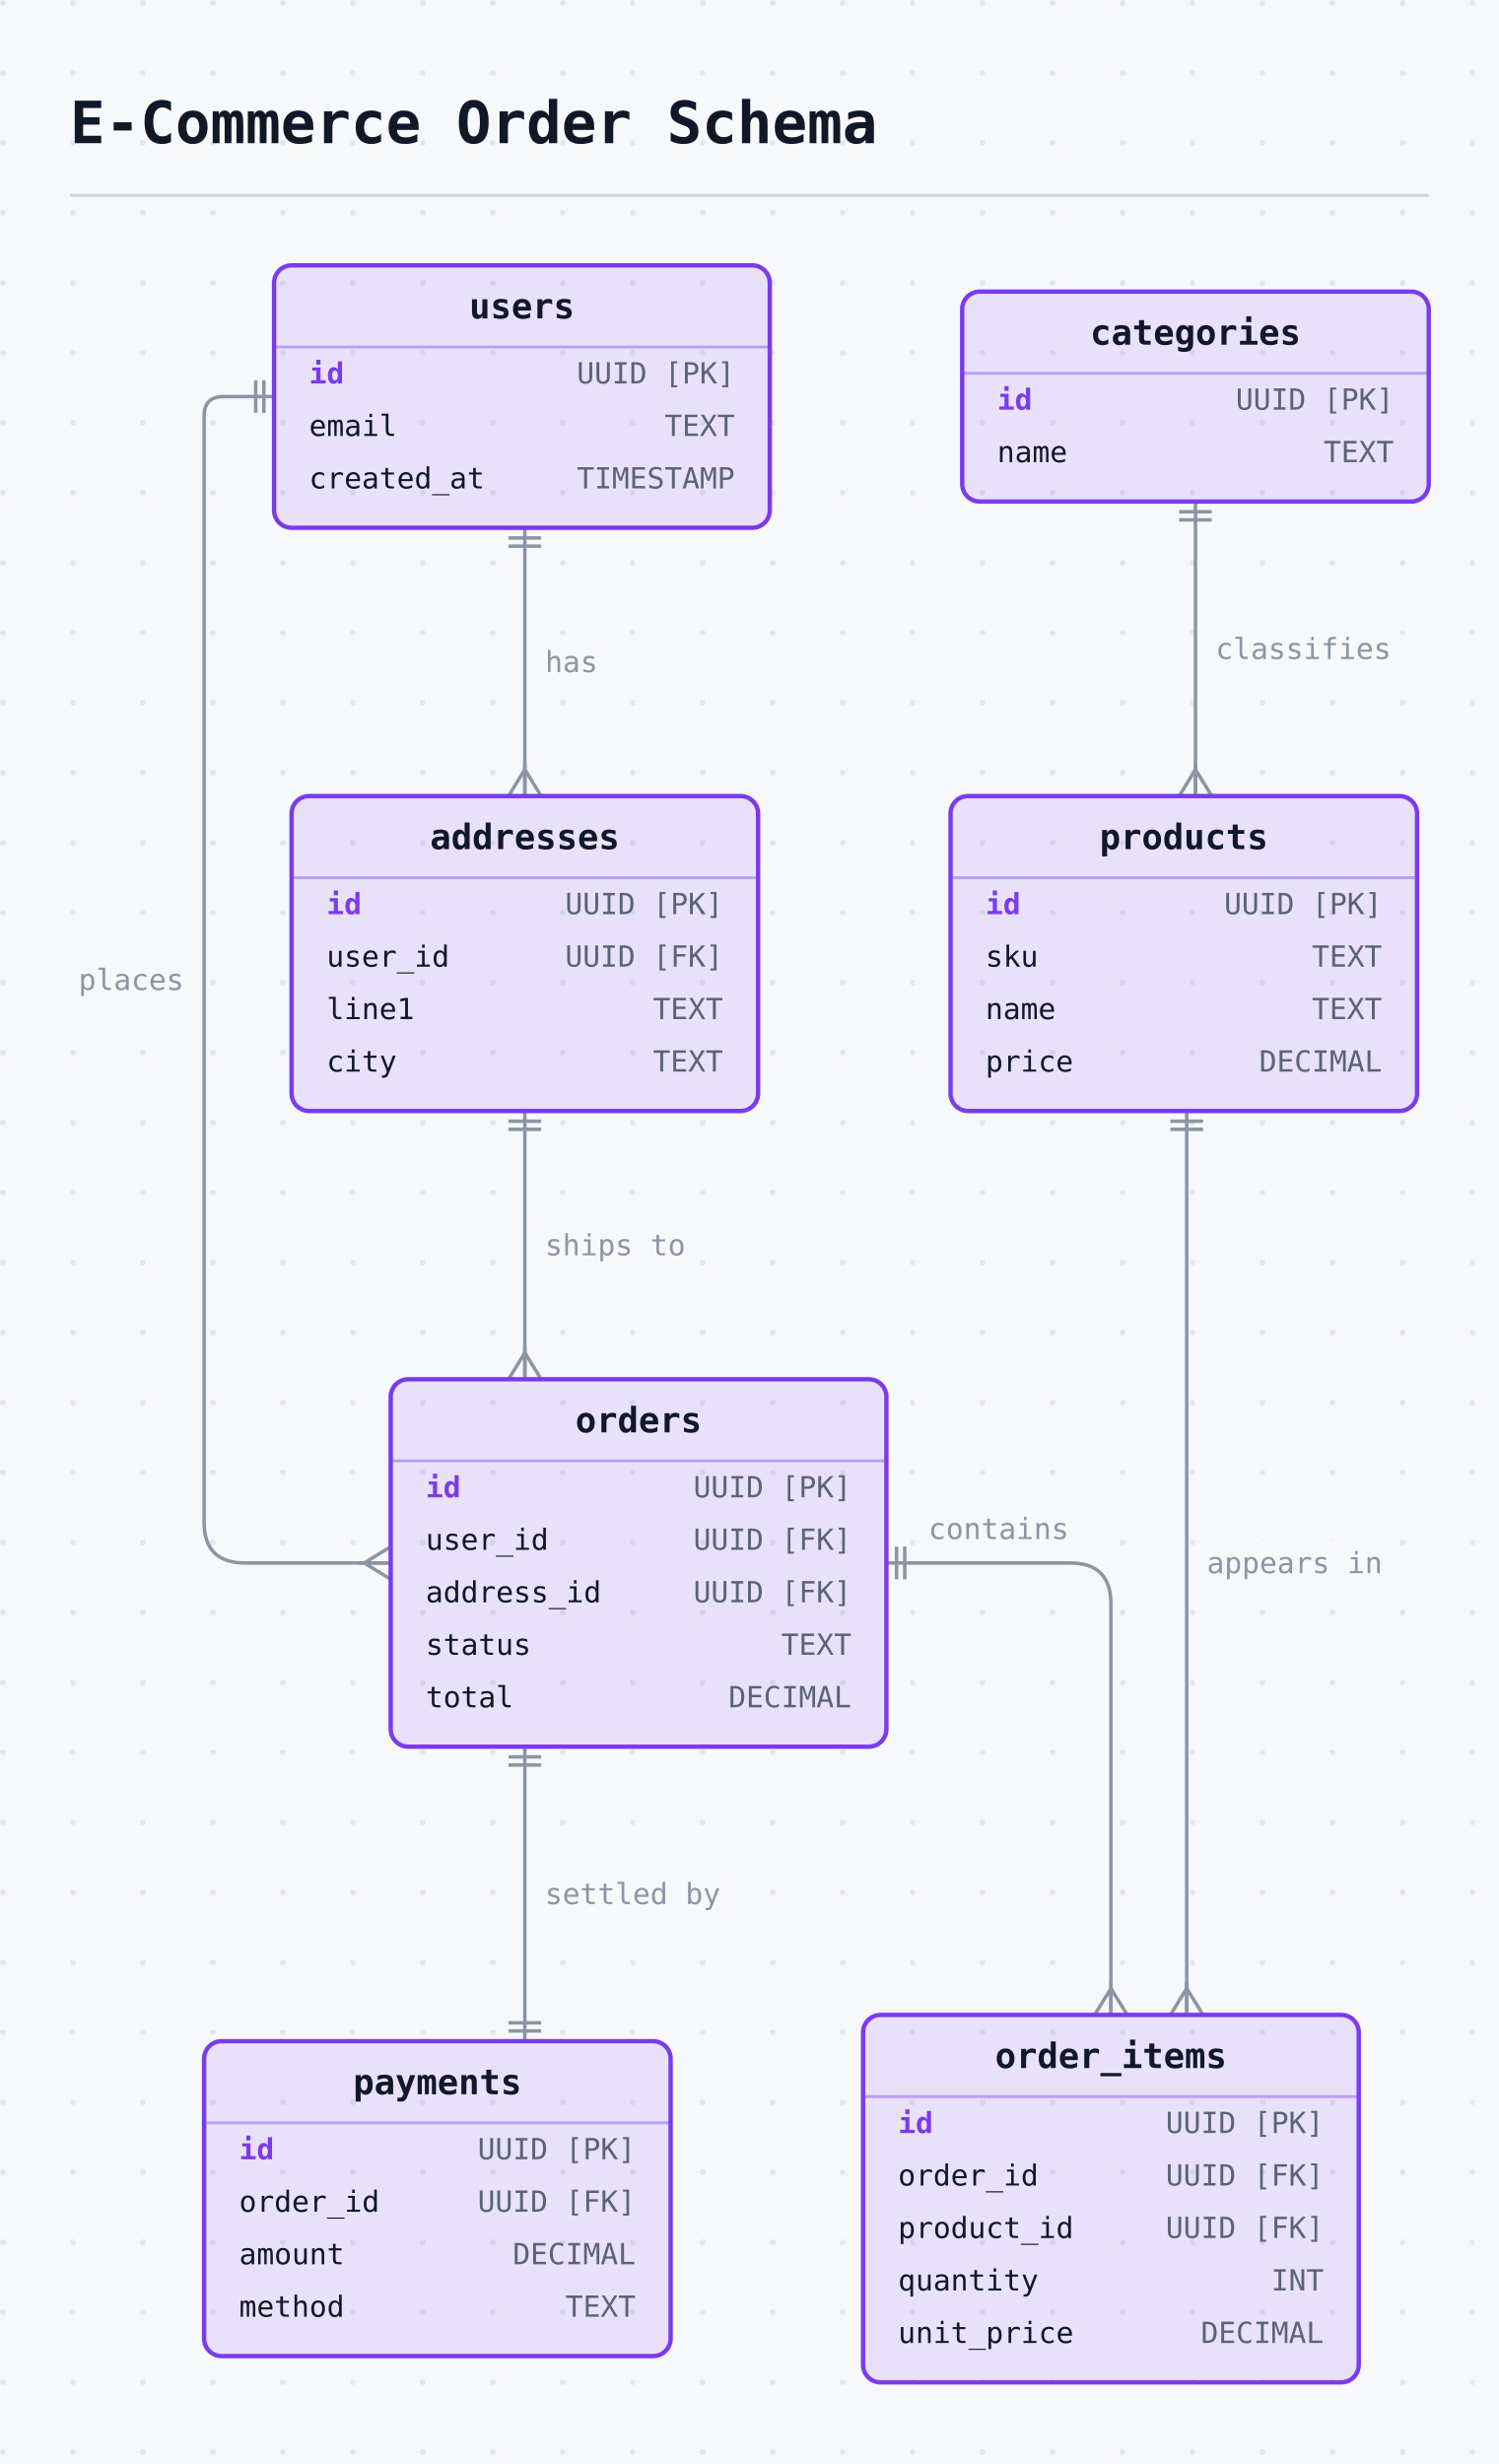
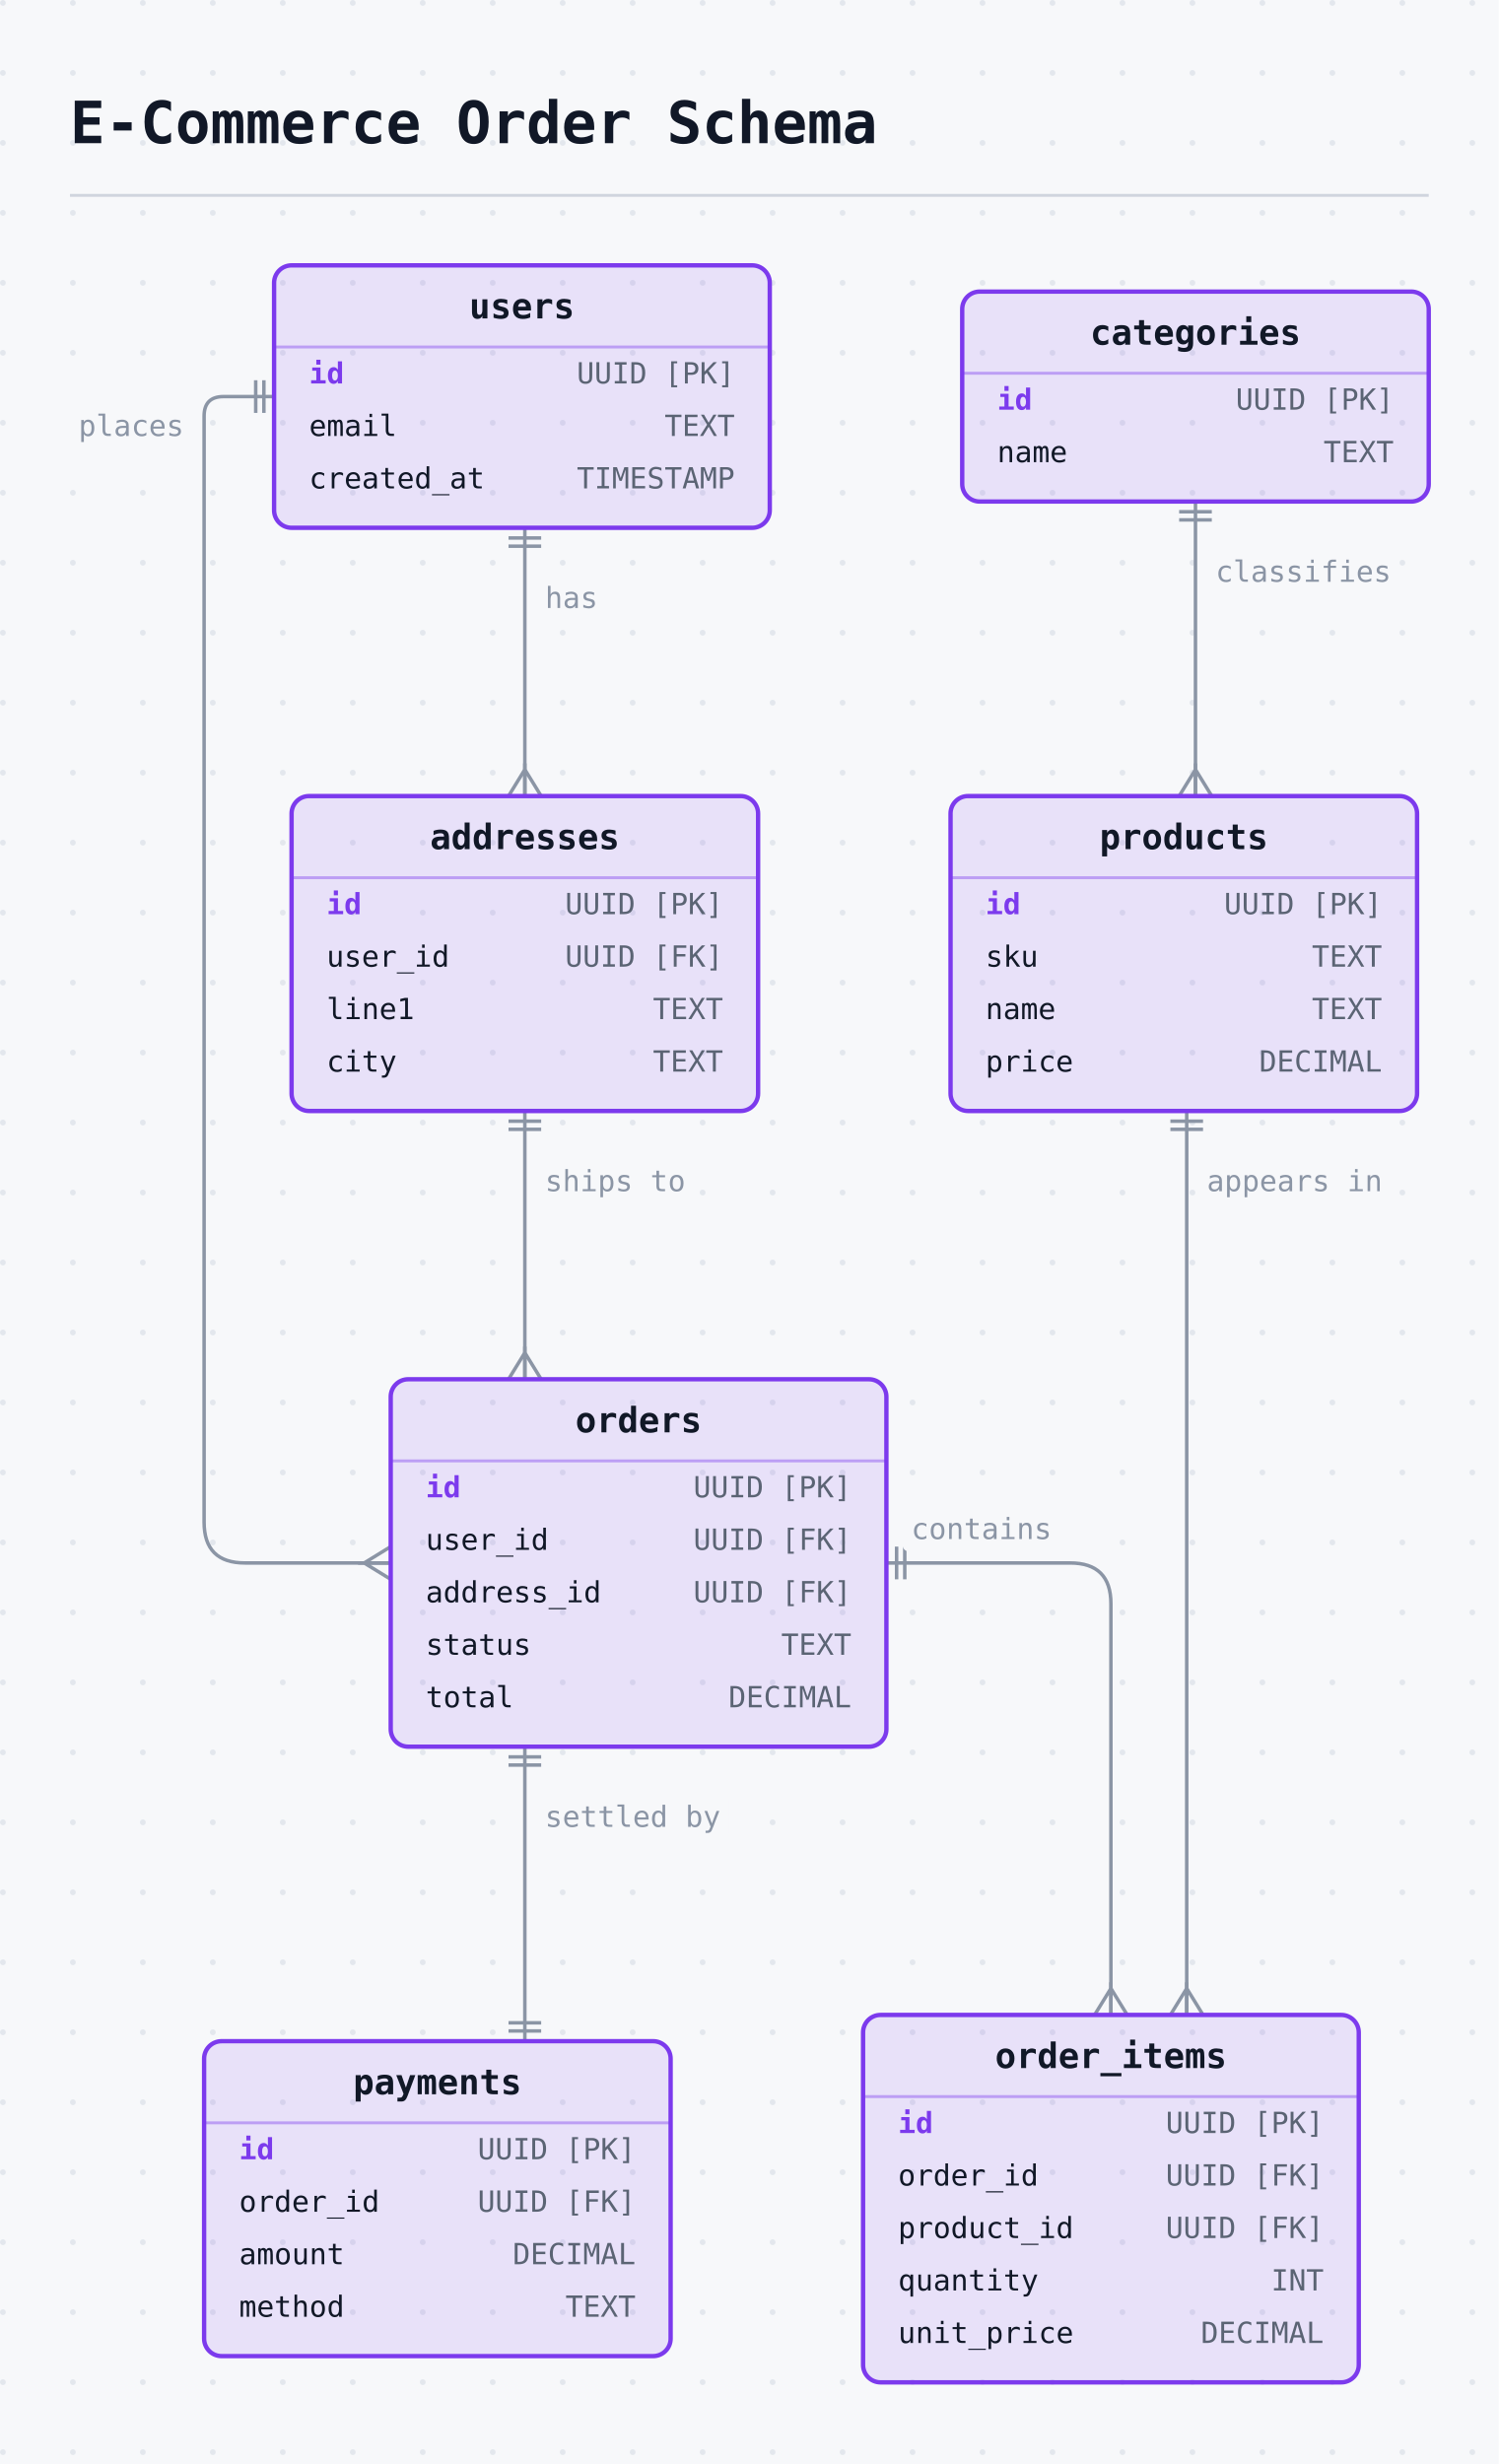
<svg xmlns="http://www.w3.org/2000/svg" version="1.1" width="514" height="845" viewBox="0 0 514 845" font-family="JetBrains Mono, ui-monospace, SFMono-Regular, Menlo, Consolas, monospace">
  <defs>
    <pattern id="canvas-grid" width="24" height="24" patternUnits="userSpaceOnUse">
      <circle cx="1" cy="1" r="1" fill="#e3e7ed" />
    </pattern>
    <marker id="marker-er-many-0" viewBox="-1 -1 13.2 13.2" refX="11.2" refY="5.6" markerWidth="13.2" markerHeight="13.2" markerUnits="userSpaceOnUse" orient="auto-start-reverse">
      <path d="M2.1 5.6 L11.2 0 M2.1 5.6 L11.2 11.2 M0 5.6 L11.2 5.6" fill="none" stroke="#8b95a5" stroke-width="1.2" />
    </marker>
    <marker id="marker-er-one-1" viewBox="-1 -1 13.2 13.2" refX="11.2" refY="5.6" markerWidth="13.2" markerHeight="13.2" markerUnits="userSpaceOnUse" orient="auto-start-reverse">
      <path d="M4.9 0 V11.2 M7.7 0 V11.2" fill="none" stroke="#8b95a5" stroke-width="1.2" />
    </marker>
  </defs>
  <rect width="100%" height="100%" fill="#f7f8fa" />
  <rect width="100%" height="100%" fill="url(#canvas-grid)" />
  <text x="24.0" y="49.1" text-anchor="start" font-size="20" font-weight="bold" fill="#111827">E-Commerce Order Schema</text>
  <path d="M 180.0 181.0 L 180.0 273.0" fill="none" stroke="#8b95a5" stroke-width="1.2" marker-end="url(#marker-er-many-0)" marker-start="url(#marker-er-one-1)" />
  <path d="M 94.0 136.0 L 76.7 136.0 Q 70.0 136.0 70.0 142.7 L 70.0 522.0 Q 70.0 536.0 84.0 536.0 L 134.0 536.0" fill="none" stroke="#8b95a5" stroke-width="1.2" marker-end="url(#marker-er-many-0)" marker-start="url(#marker-er-one-1)" />
  <path d="M 180.0 381.0 L 180.0 473.0" fill="none" stroke="#8b95a5" stroke-width="1.2" marker-end="url(#marker-er-many-0)" marker-start="url(#marker-er-one-1)" />
  <path d="M 304.0 536.0 L 367.0 536.0 Q 381.0 536.0 381.0 550.0 L 381.0 691.0" fill="none" stroke="#8b95a5" stroke-width="1.2" marker-end="url(#marker-er-many-0)" marker-start="url(#marker-er-one-1)" />
  <path d="M 407.0 381.0 L 407.0 691.0" fill="none" stroke="#8b95a5" stroke-width="1.2" marker-end="url(#marker-er-many-0)" marker-start="url(#marker-er-one-1)" />
  <path d="M 410.0 172.0 L 410.0 273.0" fill="none" stroke="#8b95a5" stroke-width="1.2" marker-end="url(#marker-er-many-0)" marker-start="url(#marker-er-one-1)" />
  <path d="M 180.0 599.0 L 180.0 700.0" fill="none" stroke="#8b95a5" stroke-width="1.2" marker-end="url(#marker-er-one-1)" marker-start="url(#marker-er-one-1)" />
  <rect fill="#7c3aed" fill-opacity="0.122" stroke="#7c3aed" stroke-width="1.5" x="94.0" y="91.0" width="170.0" height="90.0" rx="6.0" />
  <text x="179.0" y="109.2" text-anchor="middle" font-size="12" font-weight="bold" fill="#111827">users</text>
  <line x1="94.0" y1="119.0" x2="264.0" y2="119.0" stroke="#7c3aed" stroke-opacity="0.4" />
  <text x="106.0" y="131.5" text-anchor="start" font-family="JetBrains Mono, ui-monospace, Menlo, monospace" font-size="10" fill="#7c3aed" font-weight="bold">id</text>
  <text x="252.0" y="131.5" text-anchor="end" font-family="JetBrains Mono, ui-monospace, Menlo, monospace" font-size="10" fill="#5b6474">UUID [PK]</text>
  <text x="106.0" y="149.5" text-anchor="start" font-family="JetBrains Mono, ui-monospace, Menlo, monospace" font-size="10" fill="#111827">email</text>
  <text x="252.0" y="149.5" text-anchor="end" font-family="JetBrains Mono, ui-monospace, Menlo, monospace" font-size="10" fill="#5b6474">TEXT</text>
  <text x="106.0" y="167.5" text-anchor="start" font-family="JetBrains Mono, ui-monospace, Menlo, monospace" font-size="10" fill="#111827">created_at</text>
  <text x="252.0" y="167.5" text-anchor="end" font-family="JetBrains Mono, ui-monospace, Menlo, monospace" font-size="10" fill="#5b6474">TIMESTAMP</text>
  <rect fill="#7c3aed" fill-opacity="0.122" stroke="#7c3aed" stroke-width="1.5" x="100.0" y="273.0" width="160.0" height="108.0" rx="6.0" />
  <text x="180.0" y="291.2" text-anchor="middle" font-size="12" font-weight="bold" fill="#111827">addresses</text>
  <line x1="100.0" y1="301.0" x2="260.0" y2="301.0" stroke="#7c3aed" stroke-opacity="0.4" />
  <text x="112.0" y="313.5" text-anchor="start" font-family="JetBrains Mono, ui-monospace, Menlo, monospace" font-size="10" fill="#7c3aed" font-weight="bold">id</text>
  <text x="248.0" y="313.5" text-anchor="end" font-family="JetBrains Mono, ui-monospace, Menlo, monospace" font-size="10" fill="#5b6474">UUID [PK]</text>
  <text x="112.0" y="331.5" text-anchor="start" font-family="JetBrains Mono, ui-monospace, Menlo, monospace" font-size="10" fill="#111827">user_id</text>
  <text x="248.0" y="331.5" text-anchor="end" font-family="JetBrains Mono, ui-monospace, Menlo, monospace" font-size="10" fill="#5b6474">UUID [FK]</text>
  <text x="112.0" y="349.5" text-anchor="start" font-family="JetBrains Mono, ui-monospace, Menlo, monospace" font-size="10" fill="#111827">line1</text>
  <text x="248.0" y="349.5" text-anchor="end" font-family="JetBrains Mono, ui-monospace, Menlo, monospace" font-size="10" fill="#5b6474">TEXT</text>
  <text x="112.0" y="367.5" text-anchor="start" font-family="JetBrains Mono, ui-monospace, Menlo, monospace" font-size="10" fill="#111827">city</text>
  <text x="248.0" y="367.5" text-anchor="end" font-family="JetBrains Mono, ui-monospace, Menlo, monospace" font-size="10" fill="#5b6474">TEXT</text>
  <rect fill="#7c3aed" fill-opacity="0.122" stroke="#7c3aed" stroke-width="1.5" x="134.0" y="473.0" width="170.0" height="126.0" rx="6.0" />
  <text x="219.0" y="491.2" text-anchor="middle" font-size="12" font-weight="bold" fill="#111827">orders</text>
  <line x1="134.0" y1="501.0" x2="304.0" y2="501.0" stroke="#7c3aed" stroke-opacity="0.4" />
  <text x="146.0" y="513.5" text-anchor="start" font-family="JetBrains Mono, ui-monospace, Menlo, monospace" font-size="10" fill="#7c3aed" font-weight="bold">id</text>
  <text x="292.0" y="513.5" text-anchor="end" font-family="JetBrains Mono, ui-monospace, Menlo, monospace" font-size="10" fill="#5b6474">UUID [PK]</text>
  <text x="146.0" y="531.5" text-anchor="start" font-family="JetBrains Mono, ui-monospace, Menlo, monospace" font-size="10" fill="#111827">user_id</text>
  <text x="292.0" y="531.5" text-anchor="end" font-family="JetBrains Mono, ui-monospace, Menlo, monospace" font-size="10" fill="#5b6474">UUID [FK]</text>
  <text x="146.0" y="549.5" text-anchor="start" font-family="JetBrains Mono, ui-monospace, Menlo, monospace" font-size="10" fill="#111827">address_id</text>
  <text x="292.0" y="549.5" text-anchor="end" font-family="JetBrains Mono, ui-monospace, Menlo, monospace" font-size="10" fill="#5b6474">UUID [FK]</text>
  <text x="146.0" y="567.5" text-anchor="start" font-family="JetBrains Mono, ui-monospace, Menlo, monospace" font-size="10" fill="#111827">status</text>
  <text x="292.0" y="567.5" text-anchor="end" font-family="JetBrains Mono, ui-monospace, Menlo, monospace" font-size="10" fill="#5b6474">TEXT</text>
  <text x="146.0" y="585.5" text-anchor="start" font-family="JetBrains Mono, ui-monospace, Menlo, monospace" font-size="10" fill="#111827">total</text>
  <text x="292.0" y="585.5" text-anchor="end" font-family="JetBrains Mono, ui-monospace, Menlo, monospace" font-size="10" fill="#5b6474">DECIMAL</text>
  <rect fill="#7c3aed" fill-opacity="0.122" stroke="#7c3aed" stroke-width="1.5" x="296.0" y="691.0" width="170.0" height="126.0" rx="6.0" />
  <text x="381.0" y="709.2" text-anchor="middle" font-size="12" font-weight="bold" fill="#111827">order_items</text>
  <line x1="296.0" y1="719.0" x2="466.0" y2="719.0" stroke="#7c3aed" stroke-opacity="0.4" />
  <text x="308.0" y="731.5" text-anchor="start" font-family="JetBrains Mono, ui-monospace, Menlo, monospace" font-size="10" fill="#7c3aed" font-weight="bold">id</text>
  <text x="454.0" y="731.5" text-anchor="end" font-family="JetBrains Mono, ui-monospace, Menlo, monospace" font-size="10" fill="#5b6474">UUID [PK]</text>
  <text x="308.0" y="749.5" text-anchor="start" font-family="JetBrains Mono, ui-monospace, Menlo, monospace" font-size="10" fill="#111827">order_id</text>
  <text x="454.0" y="749.5" text-anchor="end" font-family="JetBrains Mono, ui-monospace, Menlo, monospace" font-size="10" fill="#5b6474">UUID [FK]</text>
  <text x="308.0" y="767.5" text-anchor="start" font-family="JetBrains Mono, ui-monospace, Menlo, monospace" font-size="10" fill="#111827">product_id</text>
  <text x="454.0" y="767.5" text-anchor="end" font-family="JetBrains Mono, ui-monospace, Menlo, monospace" font-size="10" fill="#5b6474">UUID [FK]</text>
  <text x="308.0" y="785.5" text-anchor="start" font-family="JetBrains Mono, ui-monospace, Menlo, monospace" font-size="10" fill="#111827">quantity</text>
  <text x="454.0" y="785.5" text-anchor="end" font-family="JetBrains Mono, ui-monospace, Menlo, monospace" font-size="10" fill="#5b6474">INT</text>
  <text x="308.0" y="803.5" text-anchor="start" font-family="JetBrains Mono, ui-monospace, Menlo, monospace" font-size="10" fill="#111827">unit_price</text>
  <text x="454.0" y="803.5" text-anchor="end" font-family="JetBrains Mono, ui-monospace, Menlo, monospace" font-size="10" fill="#5b6474">DECIMAL</text>
  <rect fill="#7c3aed" fill-opacity="0.122" stroke="#7c3aed" stroke-width="1.5" x="326.0" y="273.0" width="160.0" height="108.0" rx="6.0" />
  <text x="406.0" y="291.2" text-anchor="middle" font-size="12" font-weight="bold" fill="#111827">products</text>
  <line x1="326.0" y1="301.0" x2="486.0" y2="301.0" stroke="#7c3aed" stroke-opacity="0.4" />
  <text x="338.0" y="313.5" text-anchor="start" font-family="JetBrains Mono, ui-monospace, Menlo, monospace" font-size="10" fill="#7c3aed" font-weight="bold">id</text>
  <text x="474.0" y="313.5" text-anchor="end" font-family="JetBrains Mono, ui-monospace, Menlo, monospace" font-size="10" fill="#5b6474">UUID [PK]</text>
  <text x="338.0" y="331.5" text-anchor="start" font-family="JetBrains Mono, ui-monospace, Menlo, monospace" font-size="10" fill="#111827">sku</text>
  <text x="474.0" y="331.5" text-anchor="end" font-family="JetBrains Mono, ui-monospace, Menlo, monospace" font-size="10" fill="#5b6474">TEXT</text>
  <text x="338.0" y="349.5" text-anchor="start" font-family="JetBrains Mono, ui-monospace, Menlo, monospace" font-size="10" fill="#111827">name</text>
  <text x="474.0" y="349.5" text-anchor="end" font-family="JetBrains Mono, ui-monospace, Menlo, monospace" font-size="10" fill="#5b6474">TEXT</text>
  <text x="338.0" y="367.5" text-anchor="start" font-family="JetBrains Mono, ui-monospace, Menlo, monospace" font-size="10" fill="#111827">price</text>
  <text x="474.0" y="367.5" text-anchor="end" font-family="JetBrains Mono, ui-monospace, Menlo, monospace" font-size="10" fill="#5b6474">DECIMAL</text>
  <rect fill="#7c3aed" fill-opacity="0.122" stroke="#7c3aed" stroke-width="1.5" x="330.0" y="100.0" width="160.0" height="72.0" rx="6.0" />
  <text x="410.0" y="118.2" text-anchor="middle" font-size="12" font-weight="bold" fill="#111827">categories</text>
  <line x1="330.0" y1="128.0" x2="490.0" y2="128.0" stroke="#7c3aed" stroke-opacity="0.4" />
  <text x="342.0" y="140.5" text-anchor="start" font-family="JetBrains Mono, ui-monospace, Menlo, monospace" font-size="10" fill="#7c3aed" font-weight="bold">id</text>
  <text x="478.0" y="140.5" text-anchor="end" font-family="JetBrains Mono, ui-monospace, Menlo, monospace" font-size="10" fill="#5b6474">UUID [PK]</text>
  <text x="342.0" y="158.5" text-anchor="start" font-family="JetBrains Mono, ui-monospace, Menlo, monospace" font-size="10" fill="#111827">name</text>
  <text x="478.0" y="158.5" text-anchor="end" font-family="JetBrains Mono, ui-monospace, Menlo, monospace" font-size="10" fill="#5b6474">TEXT</text>
  <rect fill="#7c3aed" fill-opacity="0.122" stroke="#7c3aed" stroke-width="1.5" x="70.0" y="700.0" width="160.0" height="108.0" rx="6.0" />
  <text x="150.0" y="718.2" text-anchor="middle" font-size="12" font-weight="bold" fill="#111827">payments</text>
  <line x1="70.0" y1="728.0" x2="230.0" y2="728.0" stroke="#7c3aed" stroke-opacity="0.4" />
  <text x="82.0" y="740.5" text-anchor="start" font-family="JetBrains Mono, ui-monospace, Menlo, monospace" font-size="10" fill="#7c3aed" font-weight="bold">id</text>
  <text x="218.0" y="740.5" text-anchor="end" font-family="JetBrains Mono, ui-monospace, Menlo, monospace" font-size="10" fill="#5b6474">UUID [PK]</text>
  <text x="82.0" y="758.5" text-anchor="start" font-family="JetBrains Mono, ui-monospace, Menlo, monospace" font-size="10" fill="#111827">order_id</text>
  <text x="218.0" y="758.5" text-anchor="end" font-family="JetBrains Mono, ui-monospace, Menlo, monospace" font-size="10" fill="#5b6474">UUID [FK]</text>
  <text x="82.0" y="776.5" text-anchor="start" font-family="JetBrains Mono, ui-monospace, Menlo, monospace" font-size="10" fill="#111827">amount</text>
  <text x="218.0" y="776.5" text-anchor="end" font-family="JetBrains Mono, ui-monospace, Menlo, monospace" font-size="10" fill="#5b6474">DECIMAL</text>
  <text x="82.0" y="794.5" text-anchor="start" font-family="JetBrains Mono, ui-monospace, Menlo, monospace" font-size="10" fill="#111827">method</text>
  <text x="218.0" y="794.5" text-anchor="end" font-family="JetBrains Mono, ui-monospace, Menlo, monospace" font-size="10" fill="#5b6474">TEXT</text>
-   <rect x="184.0" y="219.2" width="24.0" height="15.5" rx="2" fill="#f7f8fa" />
-   <text x="196.0" y="230.5" text-anchor="middle" font-size="10" fill="#8b95a5">has</text>
-   <rect x="24.0" y="328.2" width="42.0" height="15.5" rx="2" fill="#f7f8fa" />
-   <text x="45.0" y="339.5" text-anchor="middle" font-size="10" fill="#8b95a5">places</text>
-   <rect x="184.0" y="419.2" width="54.0" height="15.5" rx="2" fill="#f7f8fa" />
-   <text x="211.0" y="430.5" text-anchor="middle" font-size="10" fill="#8b95a5">ships to</text>
-   <rect x="315.5" y="516.5" width="54.0" height="15.5" rx="2" fill="#f7f8fa" />
-   <text x="342.5" y="527.8" text-anchor="middle" font-size="10" fill="#8b95a5">contains</text>
-   <rect x="411.0" y="528.2" width="66.0" height="15.5" rx="2" fill="#f7f8fa" />
-   <text x="444.0" y="539.5" text-anchor="middle" font-size="10" fill="#8b95a5">appears in</text>
-   <rect x="414.0" y="214.8" width="66.0" height="15.5" rx="2" fill="#f7f8fa" />
-   <text x="447.0" y="226.0" text-anchor="middle" font-size="10" fill="#8b95a5">classifies</text>
-   <rect x="184.0" y="641.8" width="66.0" height="15.5" rx="2" fill="#f7f8fa" />
-   <text x="217.0" y="653.0" text-anchor="middle" font-size="10" fill="#8b95a5">settled by</text>
+   <rect x="184.0" y="197.2" width="24.0" height="15.5" rx="2" fill="#f7f8fa" />
+   <text x="196.0" y="208.5" text-anchor="middle" font-size="10" fill="#8b95a5">has</text>
+   <rect x="24.0" y="138.2" width="42.0" height="15.5" rx="2" fill="#f7f8fa" />
+   <text x="45.0" y="149.5" text-anchor="middle" font-size="10" fill="#8b95a5">places</text>
+   <rect x="184.0" y="397.2" width="54.0" height="15.5" rx="2" fill="#f7f8fa" />
+   <text x="211.0" y="408.5" text-anchor="middle" font-size="10" fill="#8b95a5">ships to</text>
+   <rect x="309.6" y="516.5" width="54.0" height="15.5" rx="2" fill="#f7f8fa" />
+   <text x="336.6" y="527.8" text-anchor="middle" font-size="10" fill="#8b95a5">contains</text>
+   <rect x="411.0" y="397.2" width="66.0" height="15.5" rx="2" fill="#f7f8fa" />
+   <text x="444.0" y="408.5" text-anchor="middle" font-size="10" fill="#8b95a5">appears in</text>
+   <rect x="414.0" y="188.2" width="66.0" height="15.5" rx="2" fill="#f7f8fa" />
+   <text x="447.0" y="199.5" text-anchor="middle" font-size="10" fill="#8b95a5">classifies</text>
+   <rect x="184.0" y="615.2" width="66.0" height="15.5" rx="2" fill="#f7f8fa" />
+   <text x="217.0" y="626.5" text-anchor="middle" font-size="10" fill="#8b95a5">settled by</text>
  <line x1="24.0" y1="67.0" x2="490.0" y2="67.0" stroke="#d0d5de" stroke-width="1" />
</svg>
